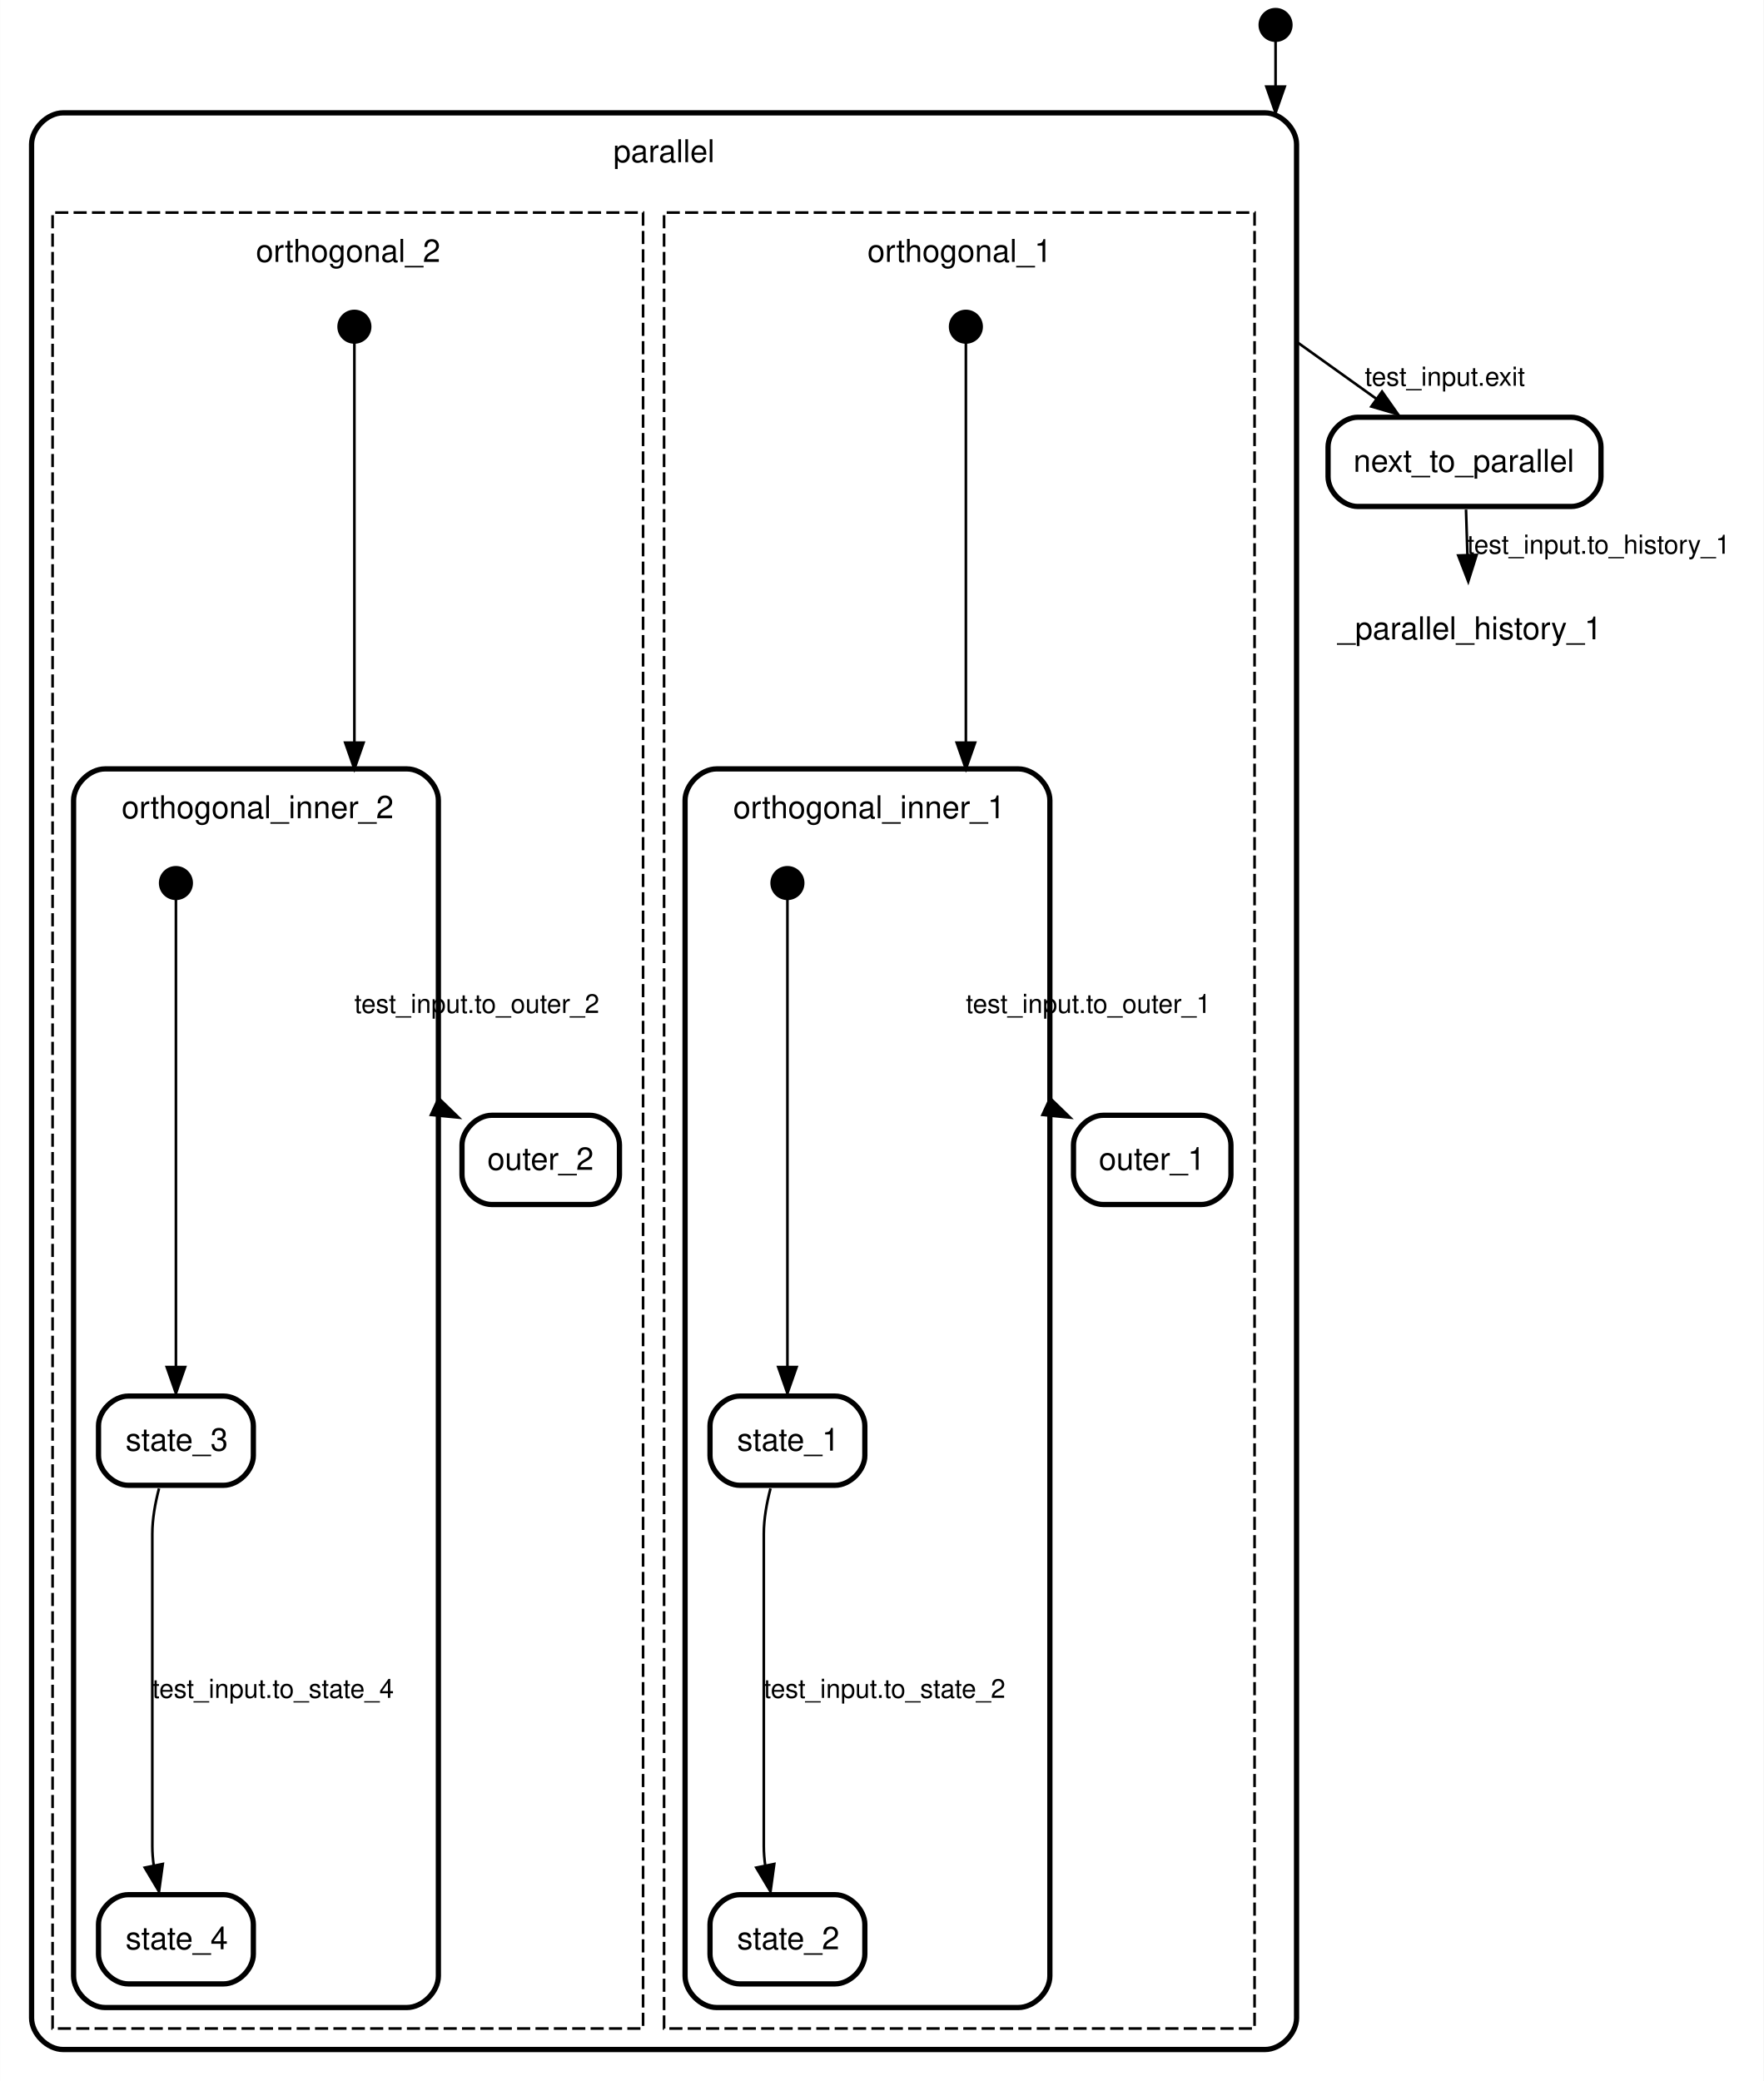
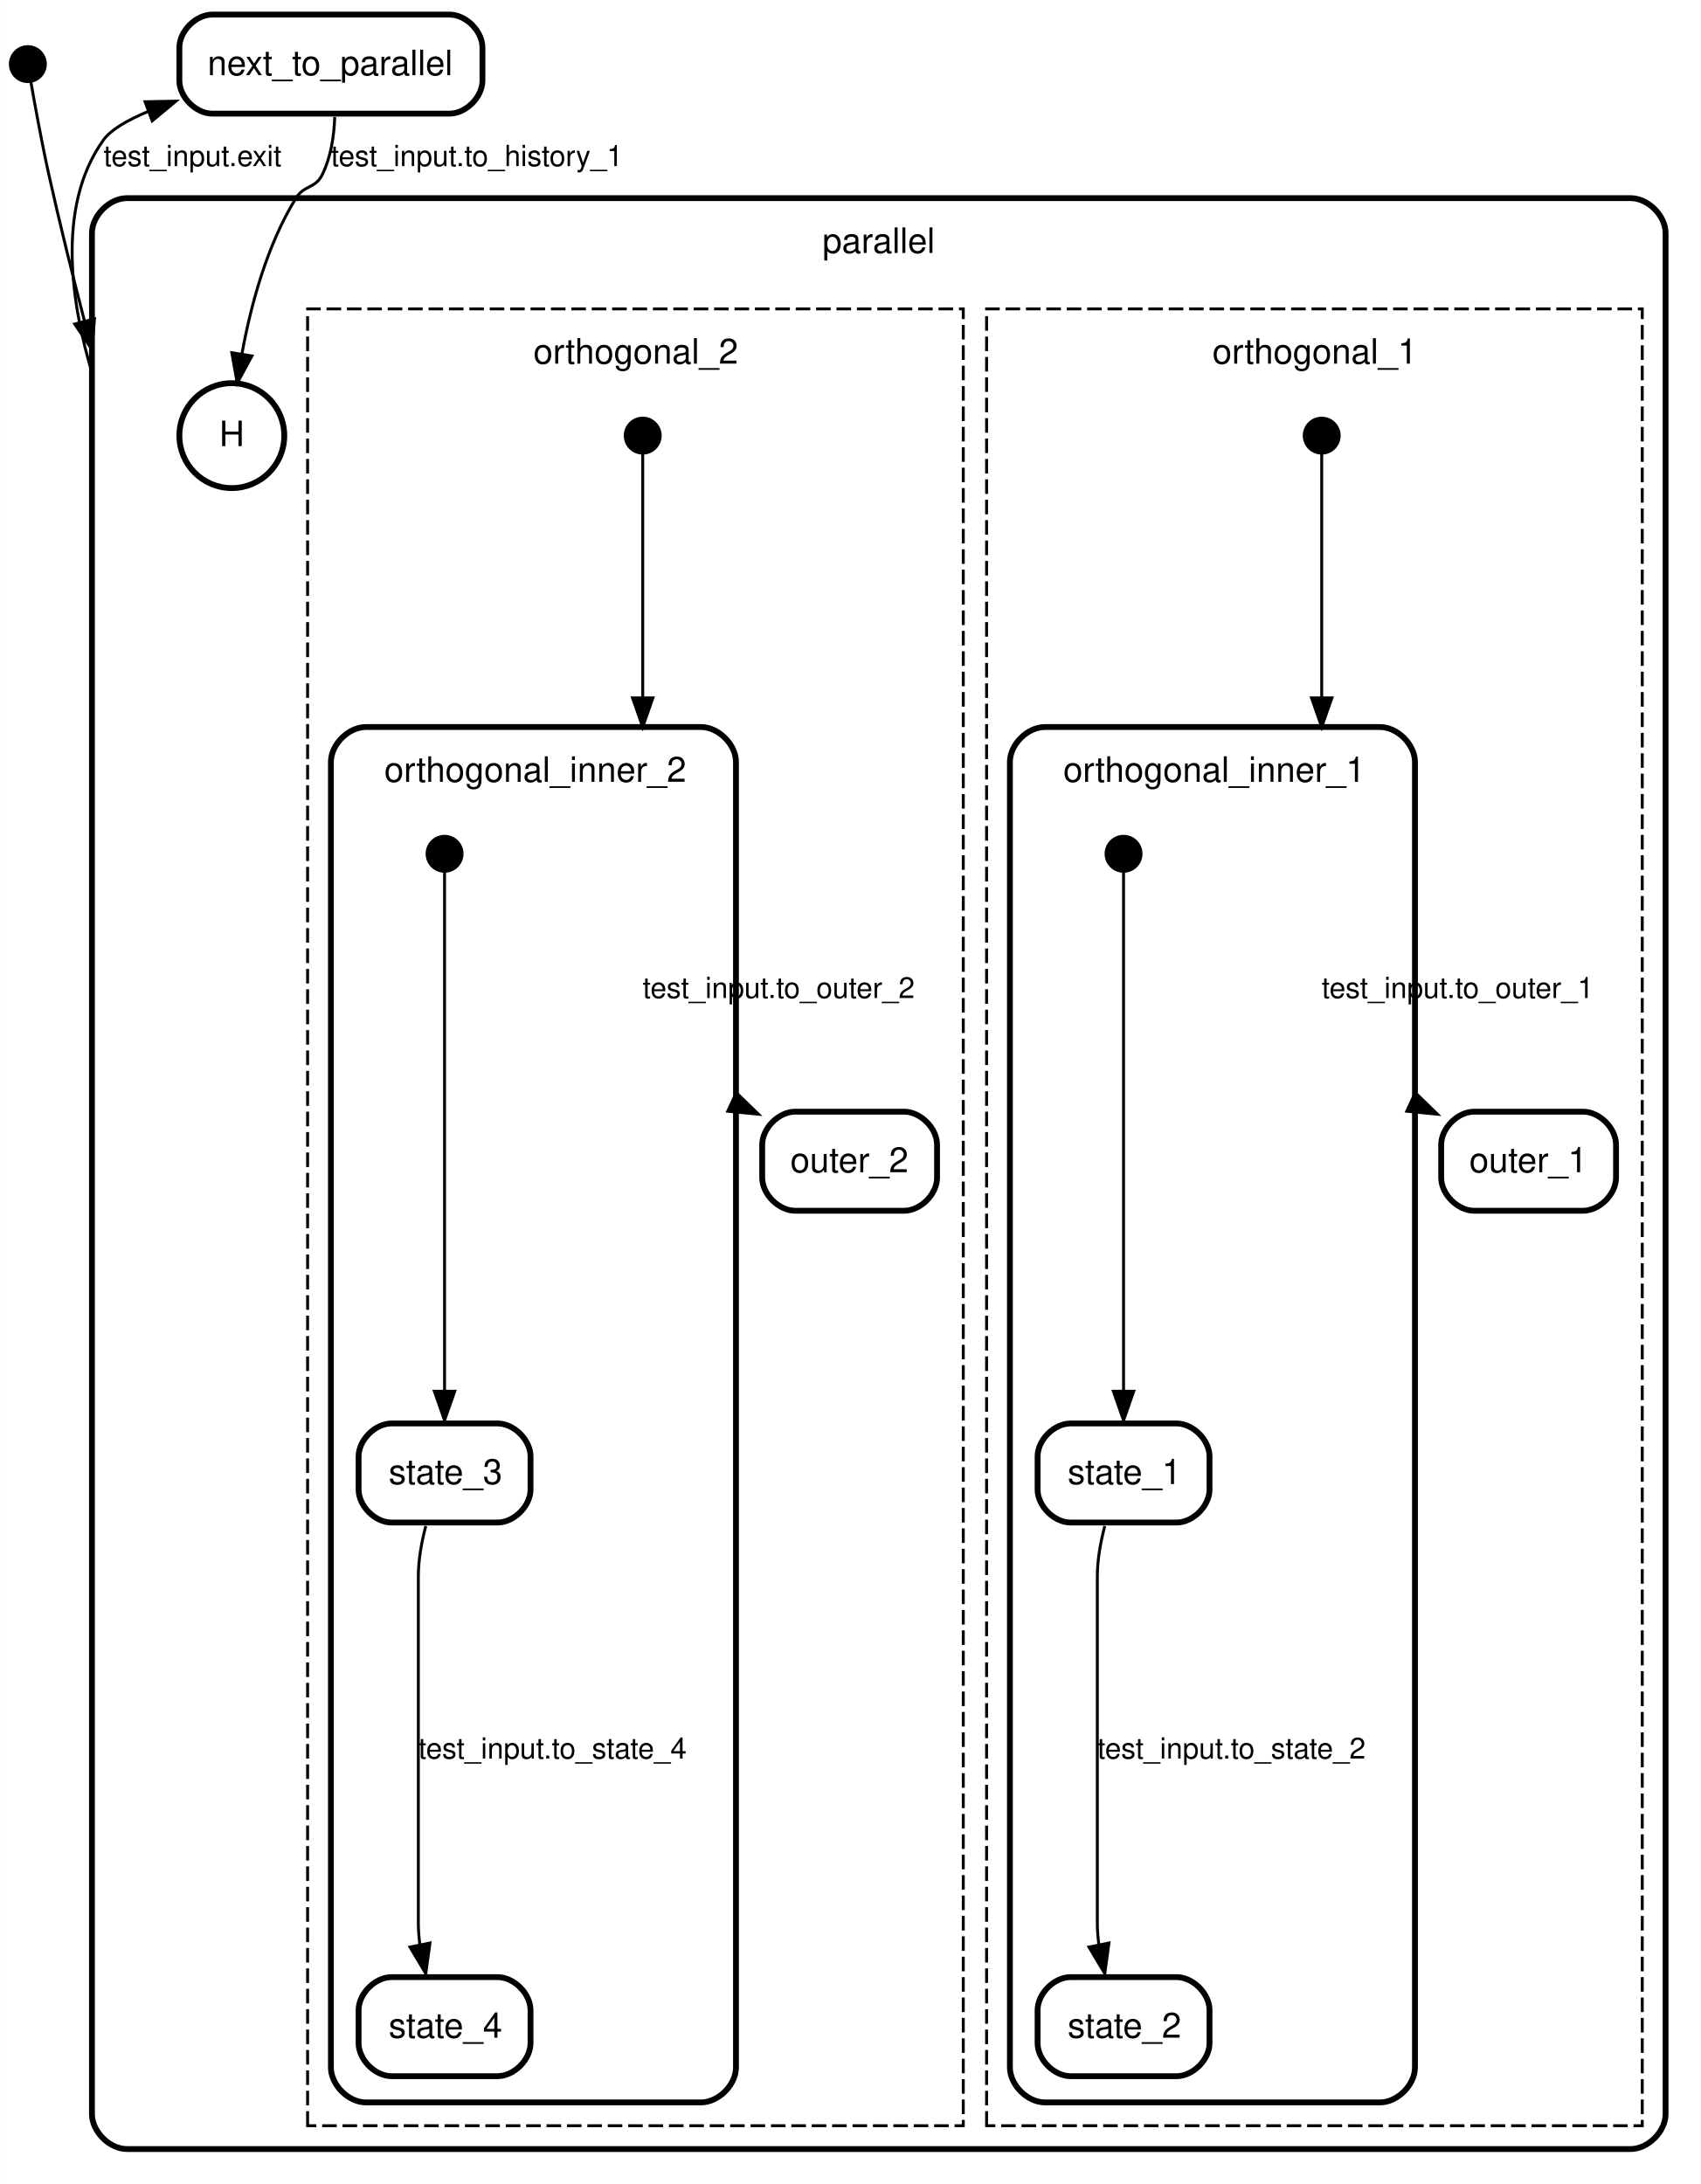
- <svg xmlns="http://www.w3.org/2000/svg" width="672pt" height="793pt" viewBox="0.00 0.00 671.93 793.00">
-   <g id="graph0" class="graph" transform="scale(1 1) rotate(0) translate(4 789)">
-     <polygon fill="#ffffff" stroke="transparent" points="-4,4 -4,-789 667.927,-789 667.927,4 -4,4" />
+ <svg xmlns="http://www.w3.org/2000/svg" width="584pt" height="750pt" viewBox="0.00 0.00 583.50 749.50">
+   <g id="graph0" class="graph" transform="scale(1 1) rotate(0) translate(4 745.5)">
+     <polygon fill="#ffffff" stroke="transparent" points="-4,4 -4,-745.5 579.5,-745.5 579.5,4 -4,4" />
    <g id="clust1" class="cluster">
-       <path fill="none" stroke="#000000" stroke-width="2" d="M20,-8C20,-8 478,-8 478,-8 484,-8 490,-14 490,-20 490,-20 490,-734 490,-734 490,-740 484,-746 478,-746 478,-746 20,-746 20,-746 14,-746 8,-740 8,-734 8,-734 8,-20 8,-20 8,-14 14,-8 20,-8" />
-       <text text-anchor="start" x="229.667" y="-727.2" font-family="Helvetica,sans-Serif" font-size="12.00" fill="#000000">parallel</text>
+       <path fill="none" stroke="#000000" stroke-width="2" d="M39.5,-8C39.5,-8 555.5,-8 555.5,-8 561.5,-8 567.5,-14 567.5,-20 567.5,-20 567.5,-665.5 567.5,-665.5 567.5,-671.5 561.5,-677.5 555.5,-677.5 555.5,-677.5 39.5,-677.5 39.5,-677.5 33.5,-677.5 27.5,-671.5 27.5,-665.5 27.5,-665.5 27.5,-20 27.5,-20 27.5,-14 33.5,-8 39.5,-8" />
+       <text text-anchor="start" x="278.167" y="-658.7" font-family="Helvetica,sans-Serif" font-size="12.00" fill="#000000">parallel</text>
    </g>
    <g id="clust2" class="cluster">
-       <polygon fill="none" stroke="#000000" stroke-dasharray="5,2" points="249,-16 249,-708 474,-708 474,-16 249,-16" />
-       <text text-anchor="start" x="326.485" y="-689.2" font-family="Helvetica,sans-Serif" font-size="12.00" fill="#000000">orthogonal_1</text>
+       <polygon fill="none" stroke="#000000" stroke-dasharray="5,2" points="334.5,-16 334.5,-639.5 559.5,-639.5 559.5,-16 334.5,-16" />
+       <text text-anchor="start" x="411.985" y="-620.7" font-family="Helvetica,sans-Serif" font-size="12.00" fill="#000000">orthogonal_1</text>
    </g>
    <g id="clust3" class="cluster">
-       <path fill="none" stroke="#000000" stroke-width="2" d="M269,-24C269,-24 384,-24 384,-24 390,-24 396,-30 396,-36 396,-36 396,-484 396,-484 396,-490 390,-496 384,-496 384,-496 269,-496 269,-496 263,-496 257,-490 257,-484 257,-484 257,-36 257,-36 257,-30 263,-24 269,-24" />
-       <text text-anchor="start" x="275.315" y="-477.2" font-family="Helvetica,sans-Serif" font-size="12.00" fill="#000000">orthogonal_inner_1</text>
+       <path fill="none" stroke="#000000" stroke-width="2" d="M354.5,-24C354.5,-24 469.5,-24 469.5,-24 475.5,-24 481.5,-30 481.5,-36 481.5,-36 481.5,-484 481.5,-484 481.5,-490 475.5,-496 469.5,-496 469.5,-496 354.5,-496 354.5,-496 348.5,-496 342.5,-490 342.5,-484 342.5,-484 342.5,-36 342.5,-36 342.5,-30 348.5,-24 354.5,-24" />
+       <text text-anchor="start" x="360.815" y="-477.2" font-family="Helvetica,sans-Serif" font-size="12.00" fill="#000000">orthogonal_inner_1</text>
    </g>
    <g id="clust4" class="cluster">
-       <polygon fill="none" stroke="#000000" stroke-dasharray="5,2" points="16,-16 16,-708 241,-708 241,-16 16,-16" />
-       <text text-anchor="start" x="93.485" y="-689.2" font-family="Helvetica,sans-Serif" font-size="12.00" fill="#000000">orthogonal_2</text>
+       <polygon fill="none" stroke="#000000" stroke-dasharray="5,2" points="101.5,-16 101.5,-639.5 326.5,-639.5 326.5,-16 101.5,-16" />
+       <text text-anchor="start" x="178.985" y="-620.7" font-family="Helvetica,sans-Serif" font-size="12.00" fill="#000000">orthogonal_2</text>
    </g>
    <g id="clust5" class="cluster">
-       <path fill="none" stroke="#000000" stroke-width="2" d="M36,-24C36,-24 151,-24 151,-24 157,-24 163,-30 163,-36 163,-36 163,-484 163,-484 163,-490 157,-496 151,-496 151,-496 36,-496 36,-496 30,-496 24,-490 24,-484 24,-484 24,-36 24,-36 24,-30 30,-24 36,-24" />
-       <text text-anchor="start" x="42.315" y="-477.2" font-family="Helvetica,sans-Serif" font-size="12.00" fill="#000000">orthogonal_inner_2</text>
+       <path fill="none" stroke="#000000" stroke-width="2" d="M121.5,-24C121.5,-24 236.5,-24 236.5,-24 242.5,-24 248.5,-30 248.5,-36 248.5,-36 248.5,-484 248.5,-484 248.5,-490 242.5,-496 236.5,-496 236.5,-496 121.5,-496 121.5,-496 115.5,-496 109.5,-490 109.5,-484 109.5,-484 109.5,-36 109.5,-36 109.5,-30 115.5,-24 121.5,-24" />
+       <text text-anchor="start" x="127.815" y="-477.2" font-family="Helvetica,sans-Serif" font-size="12.00" fill="#000000">orthogonal_inner_2</text>
    </g>
    <g id="node1" class="node">
-       <ellipse fill="#000000" stroke="#000000" stroke-width="2" cx="482" cy="-779.5" rx="5.5" ry="5.5" />
+       <ellipse fill="#000000" stroke="#000000" stroke-width="2" cx="5.5" cy="-723.5" rx="5.5" ry="5.5" />
    </g>
    <g id="edge1" class="edge">
-       <path fill="none" stroke="#000000" d="M482,-773.953C482,-769.778 482,-763.504 482,-756.033" />
-       <polygon fill="#000000" stroke="#000000" points="485.5,-755.997 482,-745.997 478.5,-755.997 485.5,-755.997" />
-       <text text-anchor="middle" x="483.389" y="-757" font-family="Helvetica,sans-Serif" font-size="10.00" fill="#000000"> </text>
+       <path fill="none" stroke="#000000" d="M6.424,-718.067C7.707,-710.672 10.159,-697.038 12.721,-685.5 16.385,-669 20.894,-650.912 24.931,-635.342" />
+       <polygon fill="#000000" stroke="#000000" points="28.357,-636.076 27.502,-625.516 21.584,-634.304 28.357,-636.076" />
+       <text text-anchor="middle" x="14.889" y="-688.5" font-family="Helvetica,sans-Serif" font-size="10.00" fill="#000000"> </text>
    </g>
    <g id="node2" class="node">
-       <polygon fill="transparent" stroke="transparent" stroke-width="2" points="607,-631 501,-631 501,-595 607,-595 607,-631" />
-       <text text-anchor="start" x="511.655" y="-609.2" font-family="Helvetica,sans-Serif" font-size="12.00" fill="#000000">next_to_parallel</text>
-       <path fill="none" stroke="#000000" stroke-width="2" d="M513.333,-596C513.333,-596 594.667,-596 594.667,-596 600.333,-596 606,-601.667 606,-607.333 606,-607.333 606,-618.667 606,-618.667 606,-624.333 600.333,-630 594.667,-630 594.667,-630 513.333,-630 513.333,-630 507.667,-630 502,-624.333 502,-618.667 502,-618.667 502,-607.333 502,-607.333 502,-601.667 507.667,-596 513.333,-596" />
+       <polygon fill="transparent" stroke="transparent" stroke-width="2" points="162.5,-741.5 56.5,-741.5 56.5,-705.5 162.5,-705.5 162.5,-741.5" />
+       <text text-anchor="start" x="67.155" y="-719.7" font-family="Helvetica,sans-Serif" font-size="12.00" fill="#000000">next_to_parallel</text>
+       <path fill="none" stroke="#000000" stroke-width="2" d="M68.833,-706.5C68.833,-706.5 150.167,-706.5 150.167,-706.5 155.833,-706.5 161.5,-712.167 161.5,-717.833 161.5,-717.833 161.5,-729.167 161.5,-729.167 161.5,-734.833 155.833,-740.5 150.167,-740.5 150.167,-740.5 68.833,-740.5 68.833,-740.5 63.167,-740.5 57.5,-734.833 57.5,-729.167 57.5,-729.167 57.5,-717.833 57.5,-717.833 57.5,-712.167 63.167,-706.5 68.833,-706.5" />
+     </g>
+     <g id="node4" class="node">
+       <ellipse fill="transparent" stroke="#000000" stroke-width="2" cx="75.5" cy="-596" rx="18" ry="18" />
+       <text text-anchor="middle" x="75.5" y="-592.4" font-family="Helvetica,sans-Serif" font-size="12.00" fill="#000000">H</text>
+     </g>
+     <g id="edge11" class="edge">
+       <path fill="none" stroke="#000000" d="M110.812,-705.352C110.592,-698.804 109.506,-691.544 106.5,-685.5 104.117,-680.708 100.315,-682.052 97.5,-677.5 87.508,-661.345 81.995,-640.658 78.986,-624.168" />
+       <polygon fill="#000000" stroke="#000000" points="82.398,-623.342 77.349,-614.028 75.488,-624.458 82.398,-623.342" />
+       <text text-anchor="start" x="109.5" y="-688.5" font-family="Helvetica,sans-Serif" font-size="10.00" fill="#000000">test_input.to_history_1   </text>
+     </g>
+     <g id="edge10" class="edge">
+       <path fill="none" stroke="#000000" d="M27.505,-617.66C20.814,-639.864 14.777,-674.334 31.476,-697.5 33.971,-700.961 39.553,-704.223 46.646,-707.191" />
+       <polygon fill="#000000" stroke="#000000" points="45.726,-710.583 56.319,-710.785 48.164,-704.021 45.726,-710.583" />
+       <text text-anchor="start" x="31.5" y="-688.5" font-family="Helvetica,sans-Serif" font-size="10.00" fill="#000000">test_input.exit   </text>
+     </g>
+     <g id="node6" class="node">
+       <ellipse fill="#000000" stroke="#000000" stroke-width="2" cx="449.5" cy="-596" rx="5.5" ry="5.5" />
+     </g>
+     <g id="edge2" class="edge">
+       <path fill="none" stroke="#000000" d="M449.5,-590.466C449.5,-583.482 449.5,-571.101 449.5,-560.5 449.5,-560.5 449.5,-560.5 449.5,-513.5 449.5,-511.112 449.5,-508.671 449.5,-506.205" />
+       <polygon fill="#000000" stroke="#000000" points="453,-506 449.5,-496 446,-506 453,-506" />
+       <text text-anchor="middle" x="450.889" y="-534" font-family="Helvetica,sans-Serif" font-size="10.00" fill="#000000"> </text>
+     </g>
+     <g id="node7" class="node">
+       <polygon fill="transparent" stroke="transparent" stroke-width="2" points="551.5,-365 489.5,-365 489.5,-329 551.5,-329 551.5,-365" />
+       <text text-anchor="start" x="500.158" y="-343.2" font-family="Helvetica,sans-Serif" font-size="12.00" fill="#000000">outer_1</text>
+       <path fill="none" stroke="#000000" stroke-width="2" d="M501.833,-330C501.833,-330 539.167,-330 539.167,-330 544.833,-330 550.5,-335.667 550.5,-341.333 550.5,-341.333 550.5,-352.667 550.5,-352.667 550.5,-358.333 544.833,-364 539.167,-364 539.167,-364 501.833,-364 501.833,-364 496.167,-364 490.5,-358.333 490.5,-352.667 490.5,-352.667 490.5,-341.333 490.5,-341.333 490.5,-335.667 496.167,-330 501.833,-330" />
+     </g>
+     <g id="edge5" class="edge">
+       <path fill="none" stroke="#000000" d="M481.5,-366.702C483.431,-365.809 485.362,-364.915 487.293,-364.022" />
+       <polygon fill="#000000" stroke="#000000" points="481.617,-370.504 489.224,-363.129 478.678,-364.151 481.617,-370.504" />
+       <text text-anchor="start" x="449.5" y="-403" font-family="Helvetica,sans-Serif" font-size="10.00" fill="#000000">test_input.to_outer_1   </text>
+     </g>
+     <g id="node9" class="node">
+       <ellipse fill="#000000" stroke="#000000" stroke-width="2" cx="381.5" cy="-452.5" rx="5.5" ry="5.5" />
+     </g>
+     <g id="node10" class="node">
+       <polygon fill="transparent" stroke="transparent" stroke-width="2" points="412,-258 351,-258 351,-222 412,-222 412,-258" />
+       <text text-anchor="start" x="362.324" y="-236.2" font-family="Helvetica,sans-Serif" font-size="12.00" fill="#000000">state_1</text>
+       <path fill="none" stroke="#000000" stroke-width="2" d="M363.333,-223C363.333,-223 399.667,-223 399.667,-223 405.333,-223 411,-228.667 411,-234.333 411,-234.333 411,-245.667 411,-245.667 411,-251.333 405.333,-257 399.667,-257 399.667,-257 363.333,-257 363.333,-257 357.667,-257 352,-251.333 352,-245.667 352,-245.667 352,-234.333 352,-234.333 352,-228.667 357.667,-223 363.333,-223" />
+     </g>
+     <g id="edge3" class="edge">
+       <path fill="none" stroke="#000000" d="M381.5,-446.829C381.5,-442.174 381.5,-435.41 381.5,-429.5 381.5,-429.5 381.5,-429.5 381.5,-275.5 381.5,-273.108 381.5,-270.625 381.5,-268.134" />
+       <polygon fill="#000000" stroke="#000000" points="385,-268.06 381.5,-258.06 378,-268.06 385,-268.06" />
+       <text text-anchor="middle" x="382.889" y="-344" font-family="Helvetica,sans-Serif" font-size="10.00" fill="#000000"> </text>
+     </g>
+     <g id="node11" class="node">
+       <polygon fill="transparent" stroke="transparent" stroke-width="2" points="412,-68 351,-68 351,-32 412,-32 412,-68" />
+       <text text-anchor="start" x="362.324" y="-46.2" font-family="Helvetica,sans-Serif" font-size="12.00" fill="#000000">state_2</text>
+       <path fill="none" stroke="#000000" stroke-width="2" d="M363.333,-33C363.333,-33 399.667,-33 399.667,-33 405.333,-33 411,-38.667 411,-44.333 411,-44.333 411,-55.667 411,-55.667 411,-61.333 405.333,-67 399.667,-67 399.667,-67 363.333,-67 363.333,-67 357.667,-67 352,-61.333 352,-55.667 352,-55.667 352,-44.333 352,-44.333 352,-38.667 357.667,-33 363.333,-33" />
+     </g>
+     <g id="edge4" class="edge">
+       <path fill="none" stroke="#000000" d="M375.055,-221.796C373.612,-216.309 372.5,-210.222 372.5,-204.5 372.5,-204.5 372.5,-204.5 372.5,-85.5 372.5,-83.086 372.698,-80.607 373.035,-78.135" />
+       <polygon fill="#000000" stroke="#000000" points="376.492,-78.701 375.055,-68.204 369.632,-77.306 376.492,-78.701" />
+       <text text-anchor="start" x="372.5" y="-142" font-family="Helvetica,sans-Serif" font-size="10.00" fill="#000000">test_input.to_state_2   </text>
+     </g>
+     <g id="node13" class="node">
+       <ellipse fill="#000000" stroke="#000000" stroke-width="2" cx="216.5" cy="-596" rx="5.5" ry="5.5" />
+     </g>
+     <g id="edge6" class="edge">
+       <path fill="none" stroke="#000000" d="M216.5,-590.466C216.5,-583.482 216.5,-571.101 216.5,-560.5 216.5,-560.5 216.5,-560.5 216.5,-513.5 216.5,-511.112 216.5,-508.671 216.5,-506.205" />
+       <polygon fill="#000000" stroke="#000000" points="220,-506 216.5,-496 213,-506 220,-506" />
+       <text text-anchor="middle" x="217.889" y="-534" font-family="Helvetica,sans-Serif" font-size="10.00" fill="#000000"> </text>
+     </g>
+     <g id="node14" class="node">
+       <polygon fill="transparent" stroke="transparent" stroke-width="2" points="318.5,-365 256.5,-365 256.5,-329 318.5,-329 318.5,-365" />
+       <text text-anchor="start" x="267.158" y="-343.2" font-family="Helvetica,sans-Serif" font-size="12.00" fill="#000000">outer_2</text>
+       <path fill="none" stroke="#000000" stroke-width="2" d="M268.833,-330C268.833,-330 306.167,-330 306.167,-330 311.833,-330 317.5,-335.667 317.5,-341.333 317.5,-341.333 317.5,-352.667 317.5,-352.667 317.5,-358.333 311.833,-364 306.167,-364 306.167,-364 268.833,-364 268.833,-364 263.167,-364 257.5,-358.333 257.5,-352.667 257.5,-352.667 257.5,-341.333 257.5,-341.333 257.5,-335.667 263.167,-330 268.833,-330" />
+     </g>
+     <g id="edge9" class="edge">
+       <path fill="none" stroke="#000000" d="M248.5,-366.702C250.431,-365.809 252.362,-364.915 254.293,-364.022" />
+       <polygon fill="#000000" stroke="#000000" points="248.617,-370.504 256.224,-363.129 245.678,-364.151 248.617,-370.504" />
+       <text text-anchor="start" x="216.5" y="-403" font-family="Helvetica,sans-Serif" font-size="10.00" fill="#000000">test_input.to_outer_2   </text>
+     </g>
+     <g id="node16" class="node">
+       <ellipse fill="#000000" stroke="#000000" stroke-width="2" cx="148.5" cy="-452.5" rx="5.5" ry="5.5" />
+     </g>
+     <g id="node17" class="node">
+       <polygon fill="transparent" stroke="transparent" stroke-width="2" points="179,-258 118,-258 118,-222 179,-222 179,-258" />
+       <text text-anchor="start" x="129.324" y="-236.2" font-family="Helvetica,sans-Serif" font-size="12.00" fill="#000000">state_3</text>
+       <path fill="none" stroke="#000000" stroke-width="2" d="M130.333,-223C130.333,-223 166.667,-223 166.667,-223 172.333,-223 178,-228.667 178,-234.333 178,-234.333 178,-245.667 178,-245.667 178,-251.333 172.333,-257 166.667,-257 166.667,-257 130.333,-257 130.333,-257 124.667,-257 119,-251.333 119,-245.667 119,-245.667 119,-234.333 119,-234.333 119,-228.667 124.667,-223 130.333,-223" />
+     </g>
+     <g id="edge7" class="edge">
+       <path fill="none" stroke="#000000" d="M148.5,-446.829C148.5,-442.174 148.5,-435.41 148.5,-429.5 148.5,-429.5 148.5,-429.5 148.5,-275.5 148.5,-273.108 148.5,-270.625 148.5,-268.134" />
+       <polygon fill="#000000" stroke="#000000" points="152,-268.06 148.5,-258.06 145,-268.06 152,-268.06" />
+       <text text-anchor="middle" x="149.889" y="-344" font-family="Helvetica,sans-Serif" font-size="10.00" fill="#000000"> </text>
    </g>
    <g id="node18" class="node">
-       <polygon fill="transparent" stroke="transparent" stroke-width="2" points="614.184,-567 497.816,-567 497.816,-531 614.184,-531 614.184,-567" />
-       <text text-anchor="middle" x="556" y="-545.4" font-family="Helvetica,sans-Serif" font-size="12.00" fill="#000000">_parallel_history_1</text>
-     </g>
-     <g id="edge11" class="edge">
-       <path fill="none" stroke="#000000" d="M554.568,-594.831C554.735,-589.473 554.923,-583.473 555.105,-577.626" />
-       <polygon fill="#000000" stroke="#000000" points="558.61,-577.541 555.424,-567.436 551.613,-577.322 558.61,-577.541" />
-       <text text-anchor="start" x="555" y="-578" font-family="Helvetica,sans-Serif" font-size="10.00" fill="#000000">test_input.to_history_1   </text>
-     </g>
-     <g id="edge10" class="edge">
-       <path fill="none" stroke="#000000" d="M490,-658.778C497.457,-653.444 509.102,-645.114 520.425,-637.015" />
-       <polygon fill="#000000" stroke="#000000" points="522.569,-639.785 528.666,-631.121 518.496,-634.092 522.569,-639.785" />
-       <text text-anchor="start" x="516" y="-642" font-family="Helvetica,sans-Serif" font-size="10.00" fill="#000000">test_input.exit   </text>
-     </g>
-     <g id="node5" class="node">
-       <ellipse fill="#000000" stroke="#000000" stroke-width="2" cx="364" cy="-664.5" rx="5.5" ry="5.5" />
-     </g>
-     <g id="edge2" class="edge">
-       <path fill="none" stroke="#000000" d="M364,-658.784C364,-649.281 364,-629.63 364,-613 364,-613 364,-613 364,-513.5 364,-511.112 364,-508.671 364,-506.205" />
-       <polygon fill="#000000" stroke="#000000" points="367.5,-506 364,-496 360.5,-506 367.5,-506" />
-       <text text-anchor="middle" x="365.389" y="-546" font-family="Helvetica,sans-Serif" font-size="10.00" fill="#000000"> </text>
-     </g>
-     <g id="node6" class="node">
-       <polygon fill="transparent" stroke="transparent" stroke-width="2" points="466,-365 404,-365 404,-329 466,-329 466,-365" />
-       <text text-anchor="start" x="414.658" y="-343.2" font-family="Helvetica,sans-Serif" font-size="12.00" fill="#000000">outer_1</text>
-       <path fill="none" stroke="#000000" stroke-width="2" d="M416.333,-330C416.333,-330 453.667,-330 453.667,-330 459.333,-330 465,-335.667 465,-341.333 465,-341.333 465,-352.667 465,-352.667 465,-358.333 459.333,-364 453.667,-364 453.667,-364 416.333,-364 416.333,-364 410.667,-364 405,-358.333 405,-352.667 405,-352.667 405,-341.333 405,-341.333 405,-335.667 410.667,-330 416.333,-330" />
-     </g>
-     <g id="edge5" class="edge">
-       <path fill="none" stroke="#000000" d="M396,-366.702C397.931,-365.809 399.862,-364.915 401.793,-364.022" />
-       <polygon fill="#000000" stroke="#000000" points="396.117,-370.504 403.724,-363.129 393.178,-364.151 396.117,-370.504" />
-       <text text-anchor="start" x="364" y="-403" font-family="Helvetica,sans-Serif" font-size="10.00" fill="#000000">test_input.to_outer_1   </text>
-     </g>
-     <g id="node8" class="node">
-       <ellipse fill="#000000" stroke="#000000" stroke-width="2" cx="296" cy="-452.5" rx="5.5" ry="5.5" />
-     </g>
-     <g id="node9" class="node">
-       <polygon fill="transparent" stroke="transparent" stroke-width="2" points="326.5,-258 265.5,-258 265.5,-222 326.5,-222 326.5,-258" />
-       <text text-anchor="start" x="276.824" y="-236.2" font-family="Helvetica,sans-Serif" font-size="12.00" fill="#000000">state_1</text>
-       <path fill="none" stroke="#000000" stroke-width="2" d="M277.833,-223C277.833,-223 314.167,-223 314.167,-223 319.833,-223 325.5,-228.667 325.5,-234.333 325.5,-234.333 325.5,-245.667 325.5,-245.667 325.5,-251.333 319.833,-257 314.167,-257 314.167,-257 277.833,-257 277.833,-257 272.167,-257 266.5,-251.333 266.5,-245.667 266.5,-245.667 266.5,-234.333 266.5,-234.333 266.5,-228.667 272.167,-223 277.833,-223" />
-     </g>
-     <g id="edge3" class="edge">
-       <path fill="none" stroke="#000000" d="M296,-446.829C296,-442.174 296,-435.41 296,-429.5 296,-429.5 296,-429.5 296,-275.5 296,-273.108 296,-270.625 296,-268.134" />
-       <polygon fill="#000000" stroke="#000000" points="299.5,-268.06 296,-258.06 292.5,-268.06 299.5,-268.06" />
-       <text text-anchor="middle" x="297.389" y="-344" font-family="Helvetica,sans-Serif" font-size="10.00" fill="#000000"> </text>
-     </g>
-     <g id="node10" class="node">
-       <polygon fill="transparent" stroke="transparent" stroke-width="2" points="326.5,-68 265.5,-68 265.5,-32 326.5,-32 326.5,-68" />
-       <text text-anchor="start" x="276.824" y="-46.2" font-family="Helvetica,sans-Serif" font-size="12.00" fill="#000000">state_2</text>
-       <path fill="none" stroke="#000000" stroke-width="2" d="M277.833,-33C277.833,-33 314.167,-33 314.167,-33 319.833,-33 325.5,-38.667 325.5,-44.333 325.5,-44.333 325.5,-55.667 325.5,-55.667 325.5,-61.333 319.833,-67 314.167,-67 314.167,-67 277.833,-67 277.833,-67 272.167,-67 266.5,-61.333 266.5,-55.667 266.5,-55.667 266.5,-44.333 266.5,-44.333 266.5,-38.667 272.167,-33 277.833,-33" />
-     </g>
-     <g id="edge4" class="edge">
-       <path fill="none" stroke="#000000" d="M289.555,-221.796C288.112,-216.309 287,-210.222 287,-204.5 287,-204.5 287,-204.5 287,-85.5 287,-83.086 287.198,-80.607 287.535,-78.135" />
-       <polygon fill="#000000" stroke="#000000" points="290.992,-78.701 289.555,-68.204 284.132,-77.306 290.992,-78.701" />
-       <text text-anchor="start" x="287" y="-142" font-family="Helvetica,sans-Serif" font-size="10.00" fill="#000000">test_input.to_state_2   </text>
-     </g>
-     <g id="node12" class="node">
-       <ellipse fill="#000000" stroke="#000000" stroke-width="2" cx="131" cy="-664.5" rx="5.5" ry="5.5" />
-     </g>
-     <g id="edge6" class="edge">
-       <path fill="none" stroke="#000000" d="M131,-658.784C131,-649.281 131,-629.63 131,-613 131,-613 131,-613 131,-513.5 131,-511.112 131,-508.671 131,-506.205" />
-       <polygon fill="#000000" stroke="#000000" points="134.5,-506 131,-496 127.5,-506 134.5,-506" />
-       <text text-anchor="middle" x="132.389" y="-546" font-family="Helvetica,sans-Serif" font-size="10.00" fill="#000000"> </text>
-     </g>
-     <g id="node13" class="node">
-       <polygon fill="transparent" stroke="transparent" stroke-width="2" points="233,-365 171,-365 171,-329 233,-329 233,-365" />
-       <text text-anchor="start" x="181.658" y="-343.2" font-family="Helvetica,sans-Serif" font-size="12.00" fill="#000000">outer_2</text>
-       <path fill="none" stroke="#000000" stroke-width="2" d="M183.333,-330C183.333,-330 220.667,-330 220.667,-330 226.333,-330 232,-335.667 232,-341.333 232,-341.333 232,-352.667 232,-352.667 232,-358.333 226.333,-364 220.667,-364 220.667,-364 183.333,-364 183.333,-364 177.667,-364 172,-358.333 172,-352.667 172,-352.667 172,-341.333 172,-341.333 172,-335.667 177.667,-330 183.333,-330" />
-     </g>
-     <g id="edge9" class="edge">
-       <path fill="none" stroke="#000000" d="M163,-366.702C164.931,-365.809 166.862,-364.915 168.793,-364.022" />
-       <polygon fill="#000000" stroke="#000000" points="163.117,-370.504 170.724,-363.129 160.178,-364.151 163.117,-370.504" />
-       <text text-anchor="start" x="131" y="-403" font-family="Helvetica,sans-Serif" font-size="10.00" fill="#000000">test_input.to_outer_2   </text>
-     </g>
-     <g id="node15" class="node">
-       <ellipse fill="#000000" stroke="#000000" stroke-width="2" cx="63" cy="-452.5" rx="5.5" ry="5.5" />
-     </g>
-     <g id="node16" class="node">
-       <polygon fill="transparent" stroke="transparent" stroke-width="2" points="93.5,-258 32.5,-258 32.5,-222 93.5,-222 93.5,-258" />
-       <text text-anchor="start" x="43.824" y="-236.2" font-family="Helvetica,sans-Serif" font-size="12.00" fill="#000000">state_3</text>
-       <path fill="none" stroke="#000000" stroke-width="2" d="M44.833,-223C44.833,-223 81.167,-223 81.167,-223 86.833,-223 92.5,-228.667 92.5,-234.333 92.5,-234.333 92.5,-245.667 92.5,-245.667 92.5,-251.333 86.833,-257 81.167,-257 81.167,-257 44.833,-257 44.833,-257 39.167,-257 33.5,-251.333 33.5,-245.667 33.5,-245.667 33.5,-234.333 33.5,-234.333 33.5,-228.667 39.167,-223 44.833,-223" />
-     </g>
-     <g id="edge7" class="edge">
-       <path fill="none" stroke="#000000" d="M63,-446.829C63,-442.174 63,-435.41 63,-429.5 63,-429.5 63,-429.5 63,-275.5 63,-273.108 63,-270.625 63,-268.134" />
-       <polygon fill="#000000" stroke="#000000" points="66.5,-268.06 63,-258.06 59.5,-268.06 66.5,-268.06" />
-       <text text-anchor="middle" x="64.389" y="-344" font-family="Helvetica,sans-Serif" font-size="10.00" fill="#000000"> </text>
-     </g>
-     <g id="node17" class="node">
-       <polygon fill="transparent" stroke="transparent" stroke-width="2" points="93.5,-68 32.5,-68 32.5,-32 93.5,-32 93.5,-68" />
-       <text text-anchor="start" x="43.824" y="-46.2" font-family="Helvetica,sans-Serif" font-size="12.00" fill="#000000">state_4</text>
-       <path fill="none" stroke="#000000" stroke-width="2" d="M44.833,-33C44.833,-33 81.167,-33 81.167,-33 86.833,-33 92.5,-38.667 92.5,-44.333 92.5,-44.333 92.5,-55.667 92.5,-55.667 92.5,-61.333 86.833,-67 81.167,-67 81.167,-67 44.833,-67 44.833,-67 39.167,-67 33.5,-61.333 33.5,-55.667 33.5,-55.667 33.5,-44.333 33.5,-44.333 33.5,-38.667 39.167,-33 44.833,-33" />
+       <polygon fill="transparent" stroke="transparent" stroke-width="2" points="179,-68 118,-68 118,-32 179,-32 179,-68" />
+       <text text-anchor="start" x="129.324" y="-46.2" font-family="Helvetica,sans-Serif" font-size="12.00" fill="#000000">state_4</text>
+       <path fill="none" stroke="#000000" stroke-width="2" d="M130.333,-33C130.333,-33 166.667,-33 166.667,-33 172.333,-33 178,-38.667 178,-44.333 178,-44.333 178,-55.667 178,-55.667 178,-61.333 172.333,-67 166.667,-67 166.667,-67 130.333,-67 130.333,-67 124.667,-67 119,-61.333 119,-55.667 119,-55.667 119,-44.333 119,-44.333 119,-38.667 124.667,-33 130.333,-33" />
    </g>
    <g id="edge8" class="edge">
-       <path fill="none" stroke="#000000" d="M56.555,-221.796C55.112,-216.309 54,-210.222 54,-204.5 54,-204.5 54,-204.5 54,-85.5 54,-83.086 54.198,-80.607 54.535,-78.135" />
-       <polygon fill="#000000" stroke="#000000" points="57.992,-78.701 56.555,-68.204 51.132,-77.306 57.992,-78.701" />
-       <text text-anchor="start" x="54" y="-142" font-family="Helvetica,sans-Serif" font-size="10.00" fill="#000000">test_input.to_state_4   </text>
+       <path fill="none" stroke="#000000" d="M142.055,-221.796C140.612,-216.309 139.5,-210.222 139.5,-204.5 139.5,-204.5 139.5,-204.5 139.5,-85.5 139.5,-83.086 139.698,-80.607 140.035,-78.135" />
+       <polygon fill="#000000" stroke="#000000" points="143.492,-78.701 142.055,-68.204 136.632,-77.306 143.492,-78.701" />
+       <text text-anchor="start" x="139.5" y="-142" font-family="Helvetica,sans-Serif" font-size="10.00" fill="#000000">test_input.to_state_4   </text>
    </g>
  </g>
</svg>
